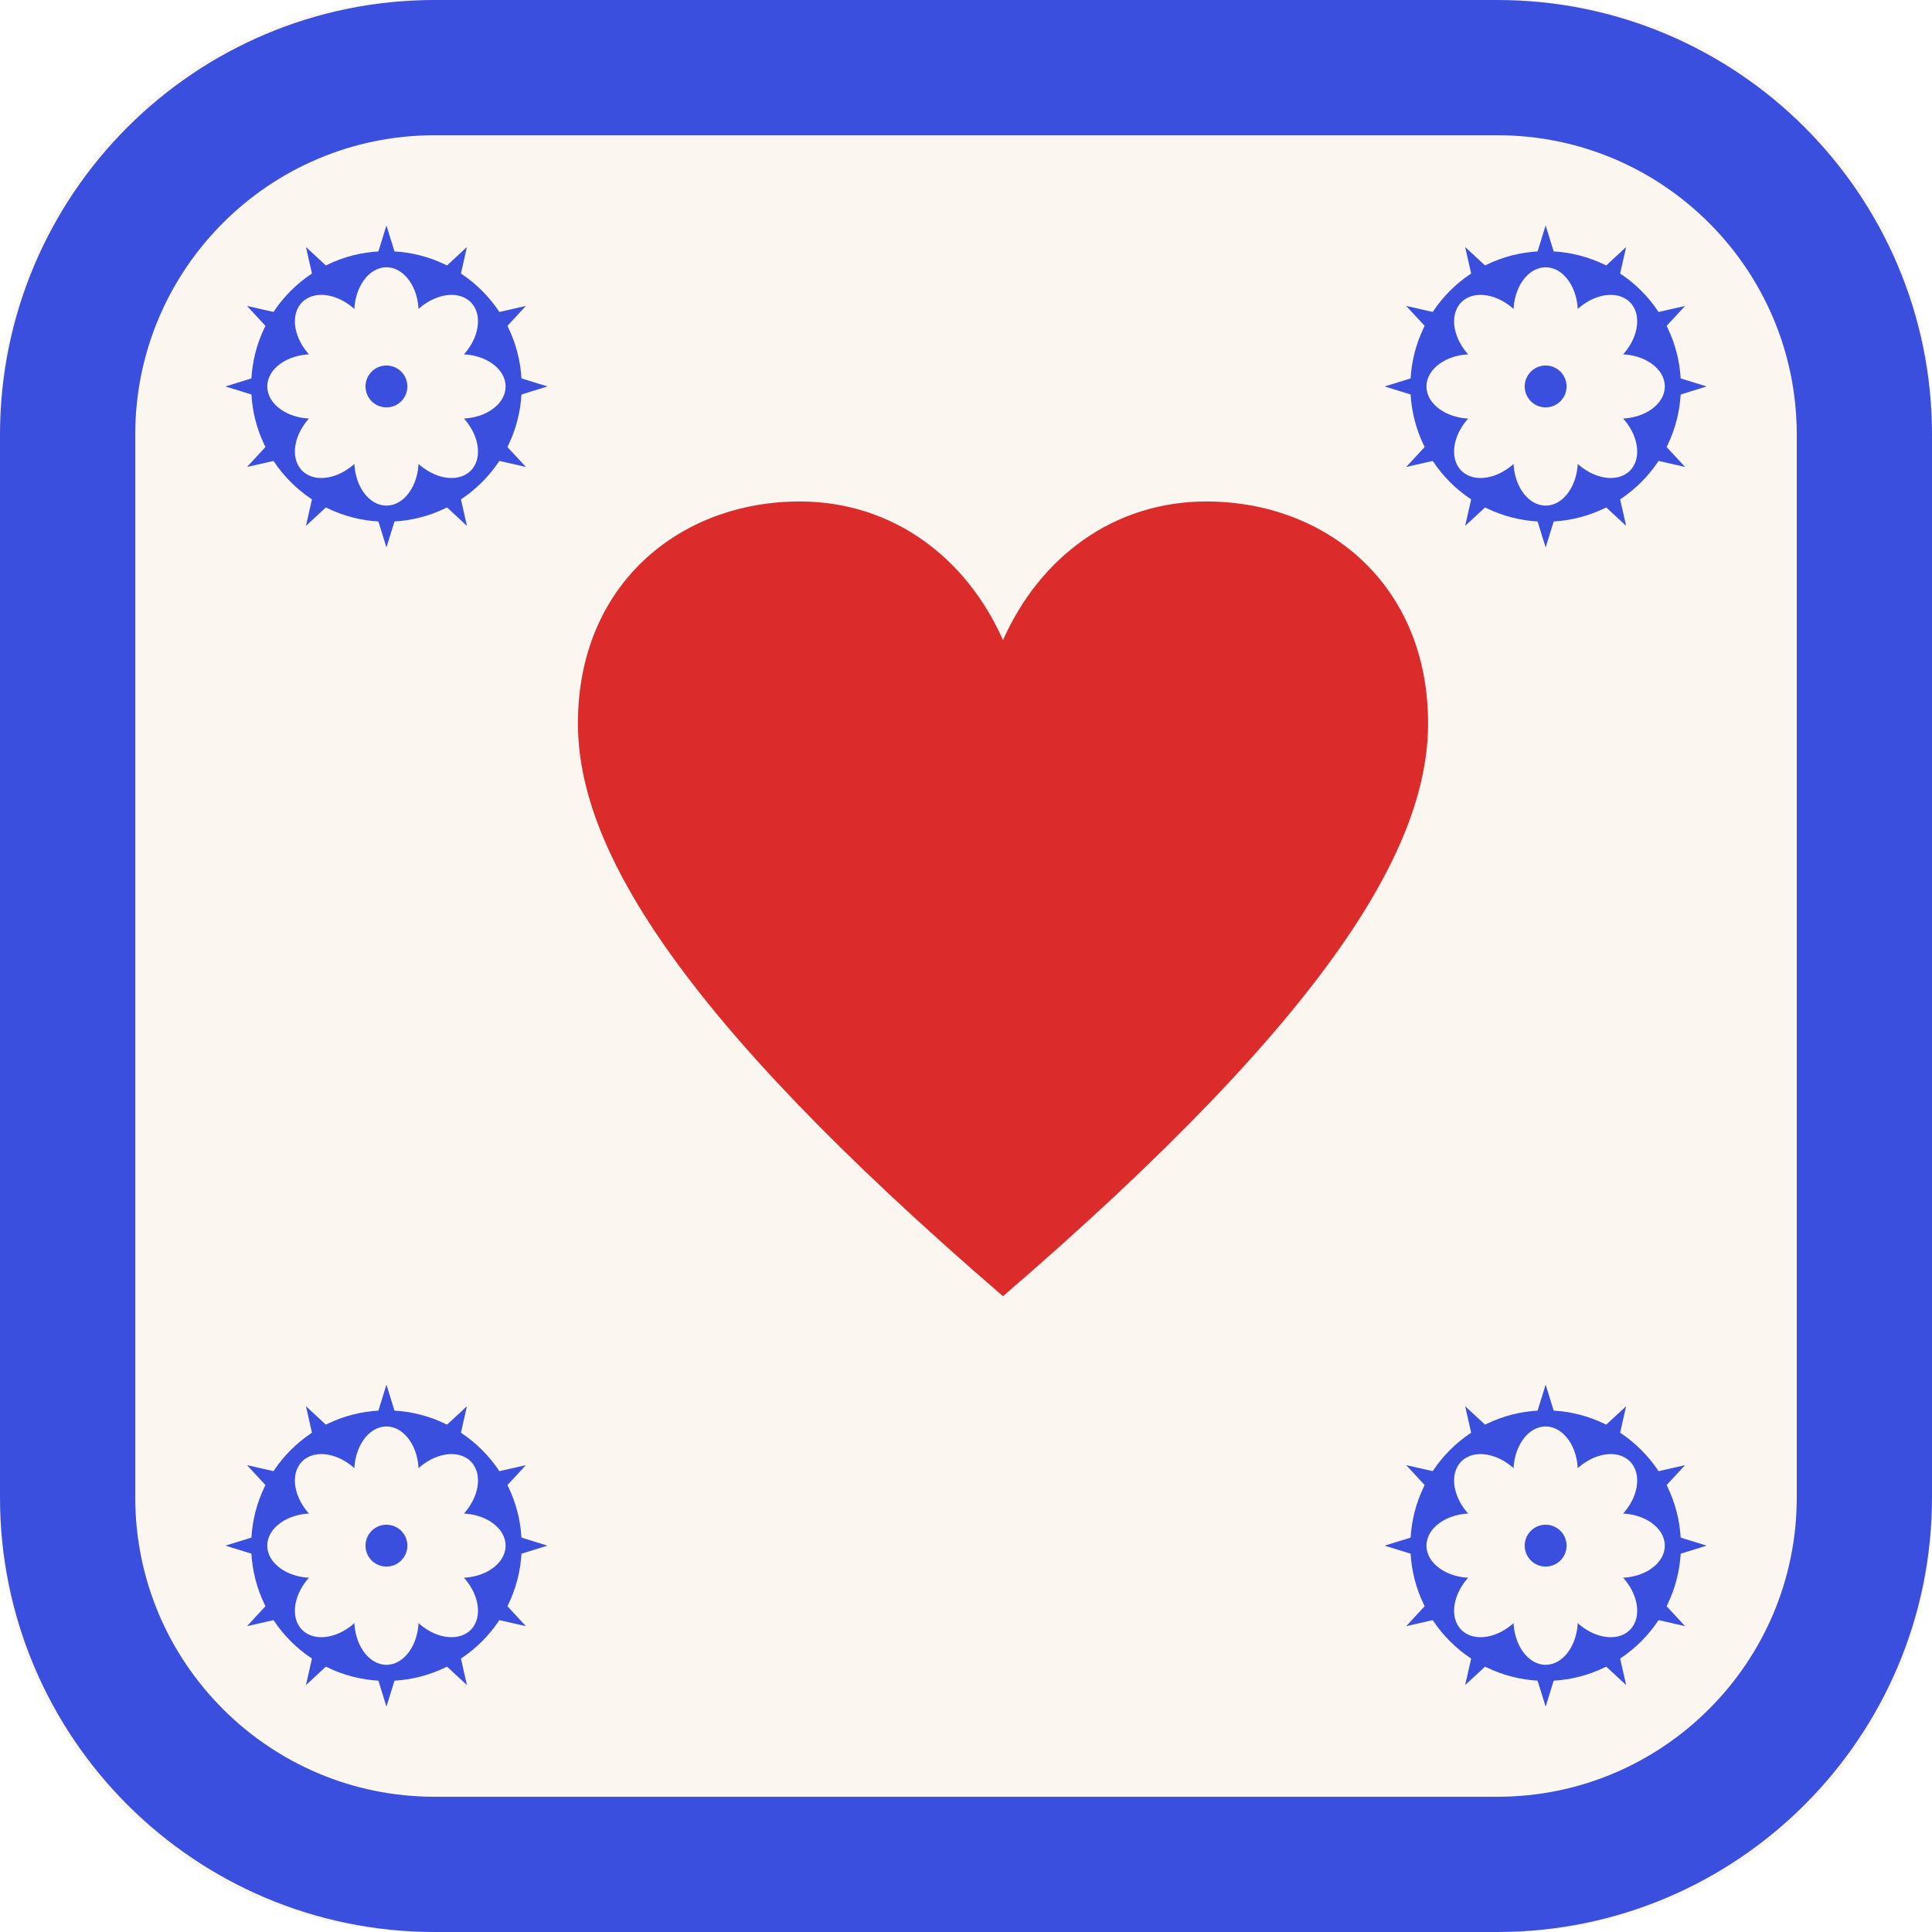
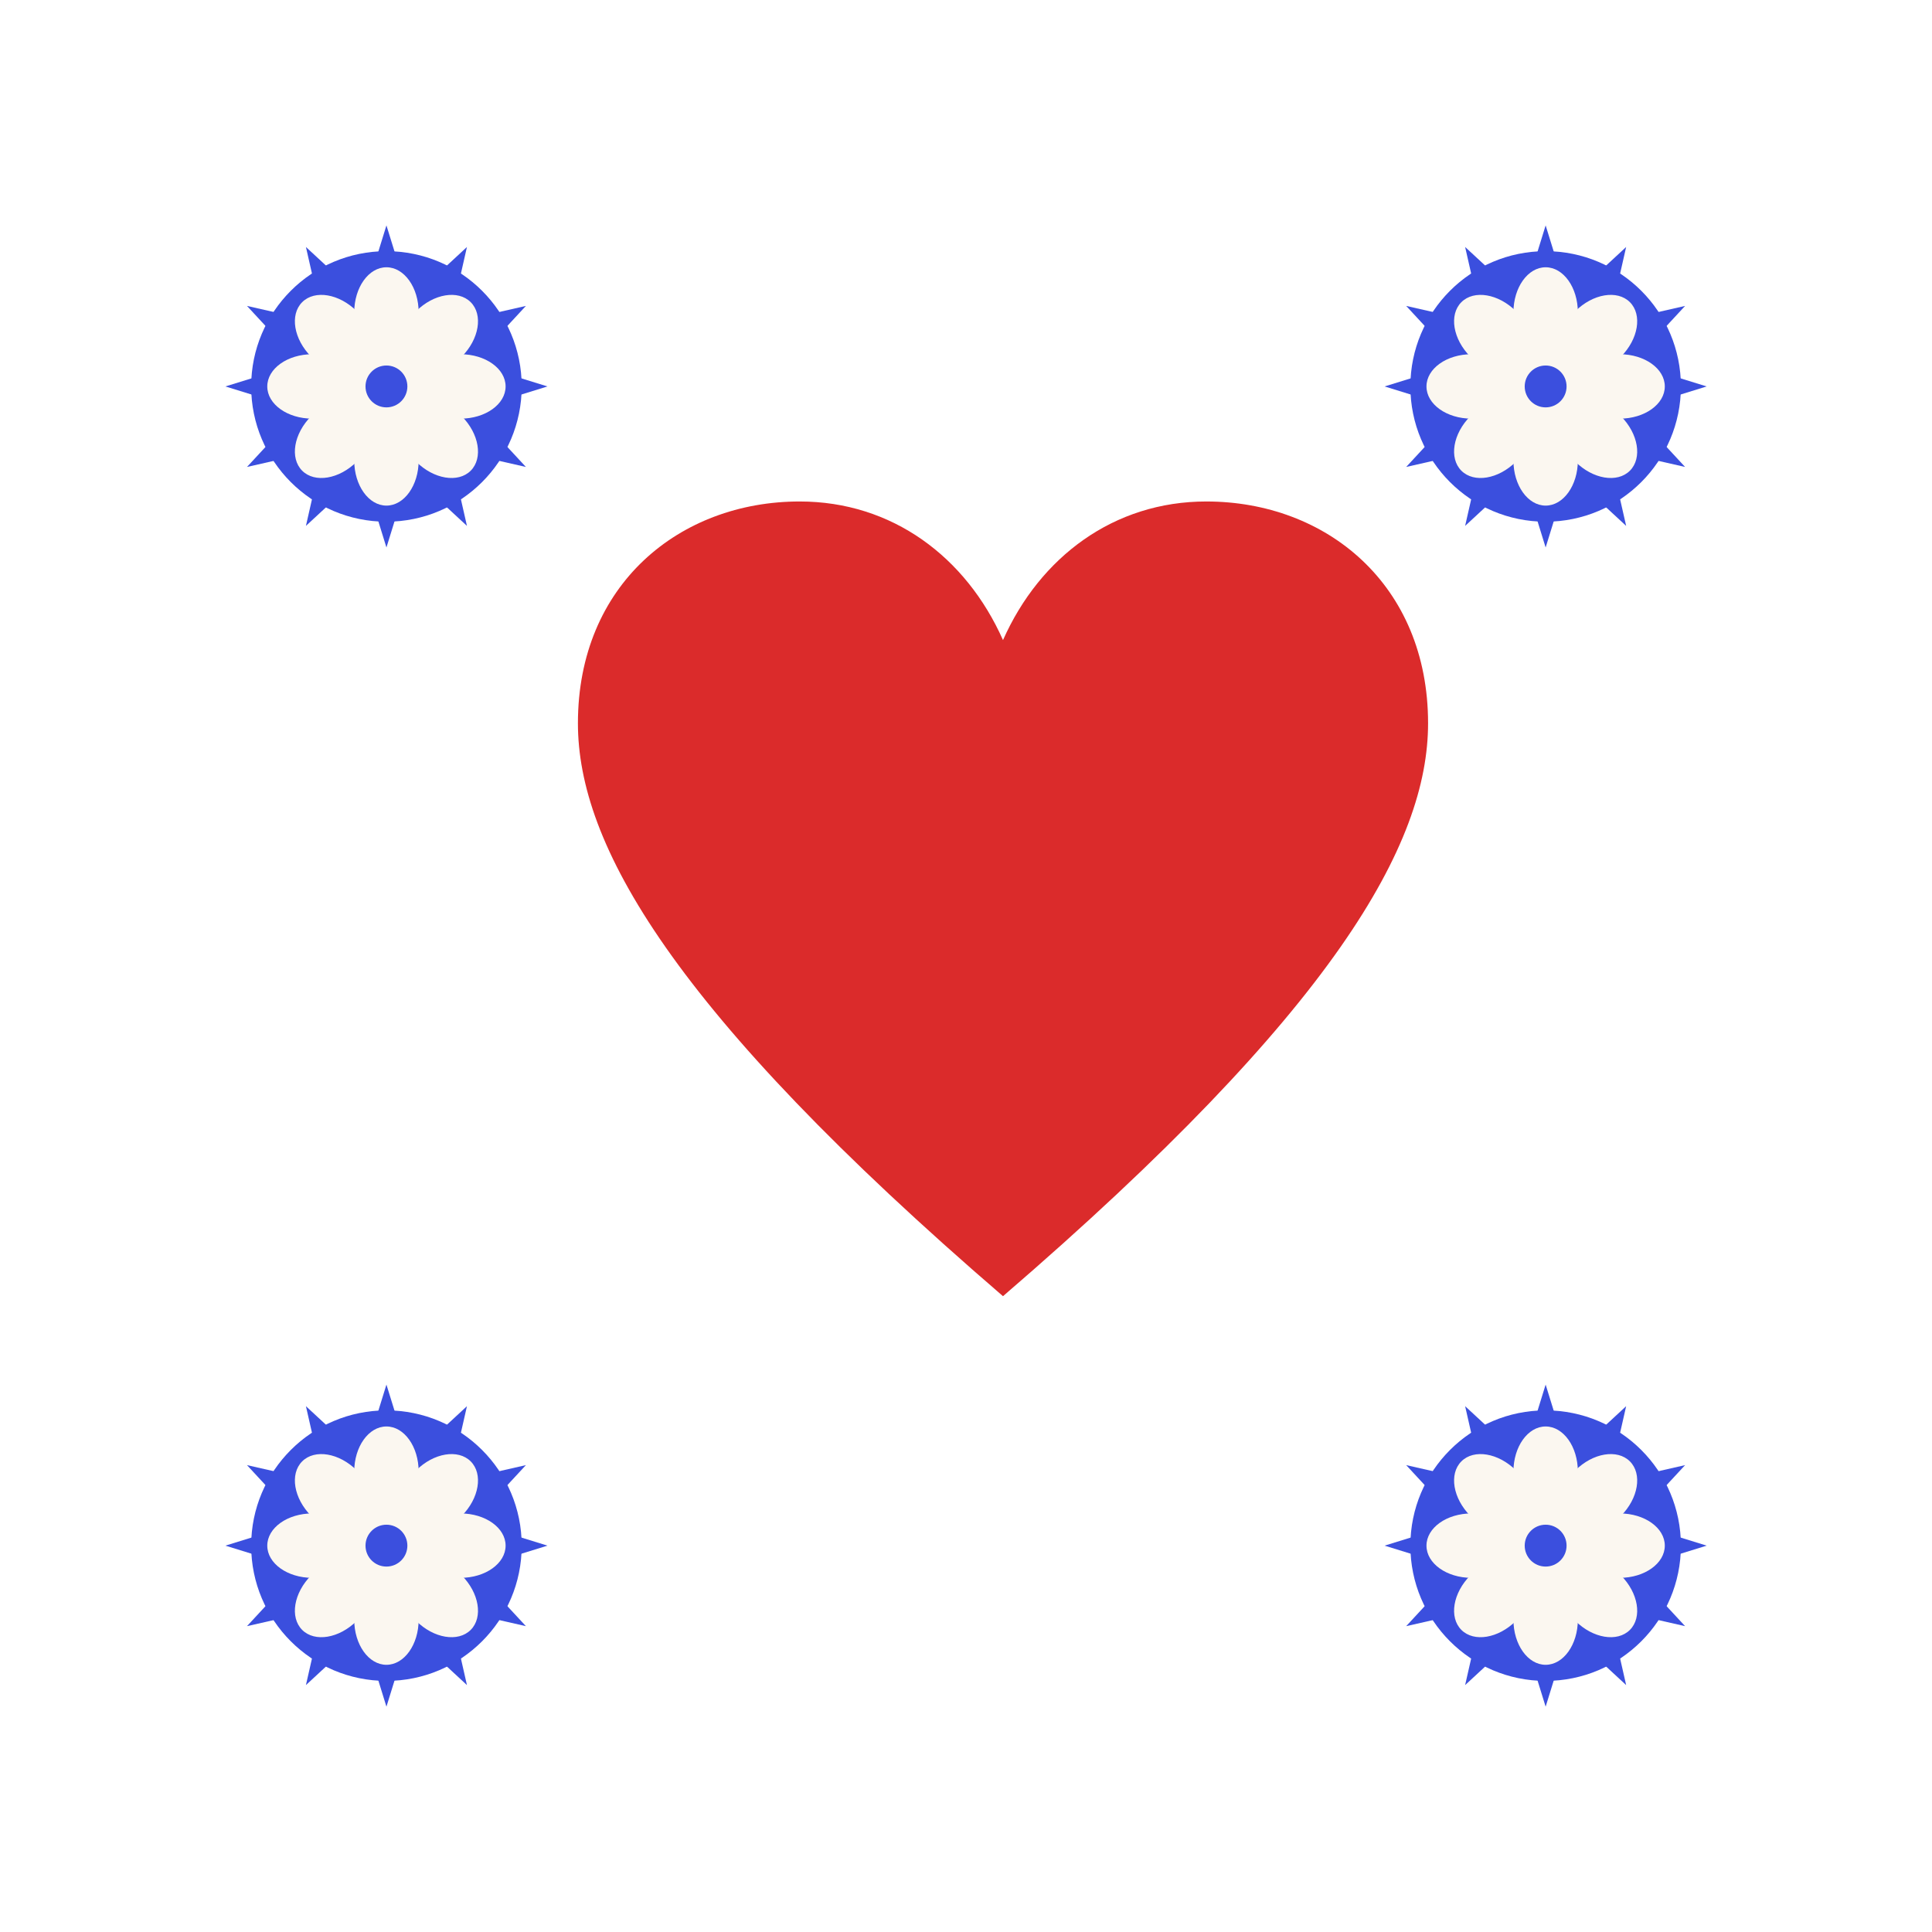
<svg xmlns="http://www.w3.org/2000/svg" viewBox="0 0 100 100" width="100" height="100">
  <defs>
    <path id="s" d="M60 10 L66.5 31 L53.5 31 Z" />
    <ellipse id="p" cx="60" cy="37" rx="10" ry="14" />
    <path id="a" d="M60 6 C70 30 70 38 60 58 C50 38 50 30 60 6 Z" />
    <path id="b" d="M60 22 C66 38 66 44 60 58 C54 44 54 38 60 22 Z" />
    <g id="ros">
      <g fill="#3B4FDE">
        <use href="#s" transform="rotate(0 60 60)" />
        <use href="#s" transform="rotate(30 60 60)" />
        <use href="#s" transform="rotate(60 60 60)" />
        <use href="#s" transform="rotate(90 60 60)" />
        <use href="#s" transform="rotate(120 60 60)" />
        <use href="#s" transform="rotate(150 60 60)" />
        <use href="#s" transform="rotate(180 60 60)" />
        <use href="#s" transform="rotate(210 60 60)" />
        <use href="#s" transform="rotate(240 60 60)" />
        <use href="#s" transform="rotate(270 60 60)" />
        <use href="#s" transform="rotate(300 60 60)" />
        <use href="#s" transform="rotate(330 60 60)" />
        <circle cx="60" cy="60" r="42" />
      </g>
      <g fill="#FBF7F0">
        <use href="#p" transform="rotate(0 60 60)" />
        <use href="#p" transform="rotate(45 60 60)" />
        <use href="#p" transform="rotate(90 60 60)" />
        <use href="#p" transform="rotate(135 60 60)" />
        <use href="#p" transform="rotate(180 60 60)" />
        <use href="#p" transform="rotate(225 60 60)" />
        <use href="#p" transform="rotate(270 60 60)" />
        <use href="#p" transform="rotate(315 60 60)" />
        <circle cx="60" cy="60" r="14" />
      </g>
      <circle cx="60" cy="60" r="6.5" fill="#3B4FDE" />
    </g>
    <g id="star">
      <g fill="#3B4FDE">
        <use href="#a" transform="rotate(0 60 60)" />
        <use href="#a" transform="rotate(45 60 60)" />
        <use href="#a" transform="rotate(90 60 60)" />
        <use href="#a" transform="rotate(135 60 60)" />
        <use href="#a" transform="rotate(180 60 60)" />
        <use href="#a" transform="rotate(225 60 60)" />
        <use href="#a" transform="rotate(270 60 60)" />
        <use href="#a" transform="rotate(315 60 60)" />
        <use href="#b" transform="rotate(22.5 60 60)" />
        <use href="#b" transform="rotate(67.5 60 60)" />
        <use href="#b" transform="rotate(112.5 60 60)" />
        <use href="#b" transform="rotate(157.5 60 60)" />
        <use href="#b" transform="rotate(202.5 60 60)" />
        <use href="#b" transform="rotate(247.5 60 60)" />
        <use href="#b" transform="rotate(292.5 60 60)" />
        <use href="#b" transform="rotate(337.5 60 60)" />
        <circle cx="60" cy="60" r="11" />
      </g>
      <circle cx="60" cy="60" r="5" fill="#FBF7F0" />
    </g>
    <g id="swr">
      <path fill="none" stroke="#3B4FDE" stroke-width="9" stroke-linecap="round" d="M8 112 C8 52 44 14 82 20 C110 25 120 56 102 74 C84 92 56 82 56 62 C56 48 72 42 80 52" />
      <g fill="#3B4FDE">
        <circle cx="82" cy="57" r="6" />
        <path d="M30 62 C18 54 12 42 14 30 C26 34 34 46 30 62 Z" />
        <path d="M52 38 C50 24 56 12 66 6 C70 18 66 32 52 38 Z" />
        <circle cx="17" cy="88" r="5" />
      </g>
    </g>
    <path id="hrt" fill="#DB2B2B" d="M50 88 C14 57 4 39 4 26 C4 11 15 2 28 2 C38 2 46 8 50 17 C54 8 62 2 72 2 C85 2 96 11 96 26 C96 39 86 57 50 88 Z" />
  </defs>
-   <rect width="100" height="100" rx="22" fill="#FBF7F0" />
-   <rect x="3.5" y="3.5" width="93" height="93" rx="19" fill="none" stroke="#3B4FDE" stroke-width="7" />
  <use href="#hrt" transform="translate(28 25) scale(0.4783)" />
  <use href="#ros" transform="translate(10 10) scale(0.1667)" />
  <use href="#ros" transform="translate(70 10) scale(0.1667)" />
  <use href="#ros" transform="translate(10 70) scale(0.1667)" />
  <use href="#ros" transform="translate(70 70) scale(0.1667)" />
</svg>
